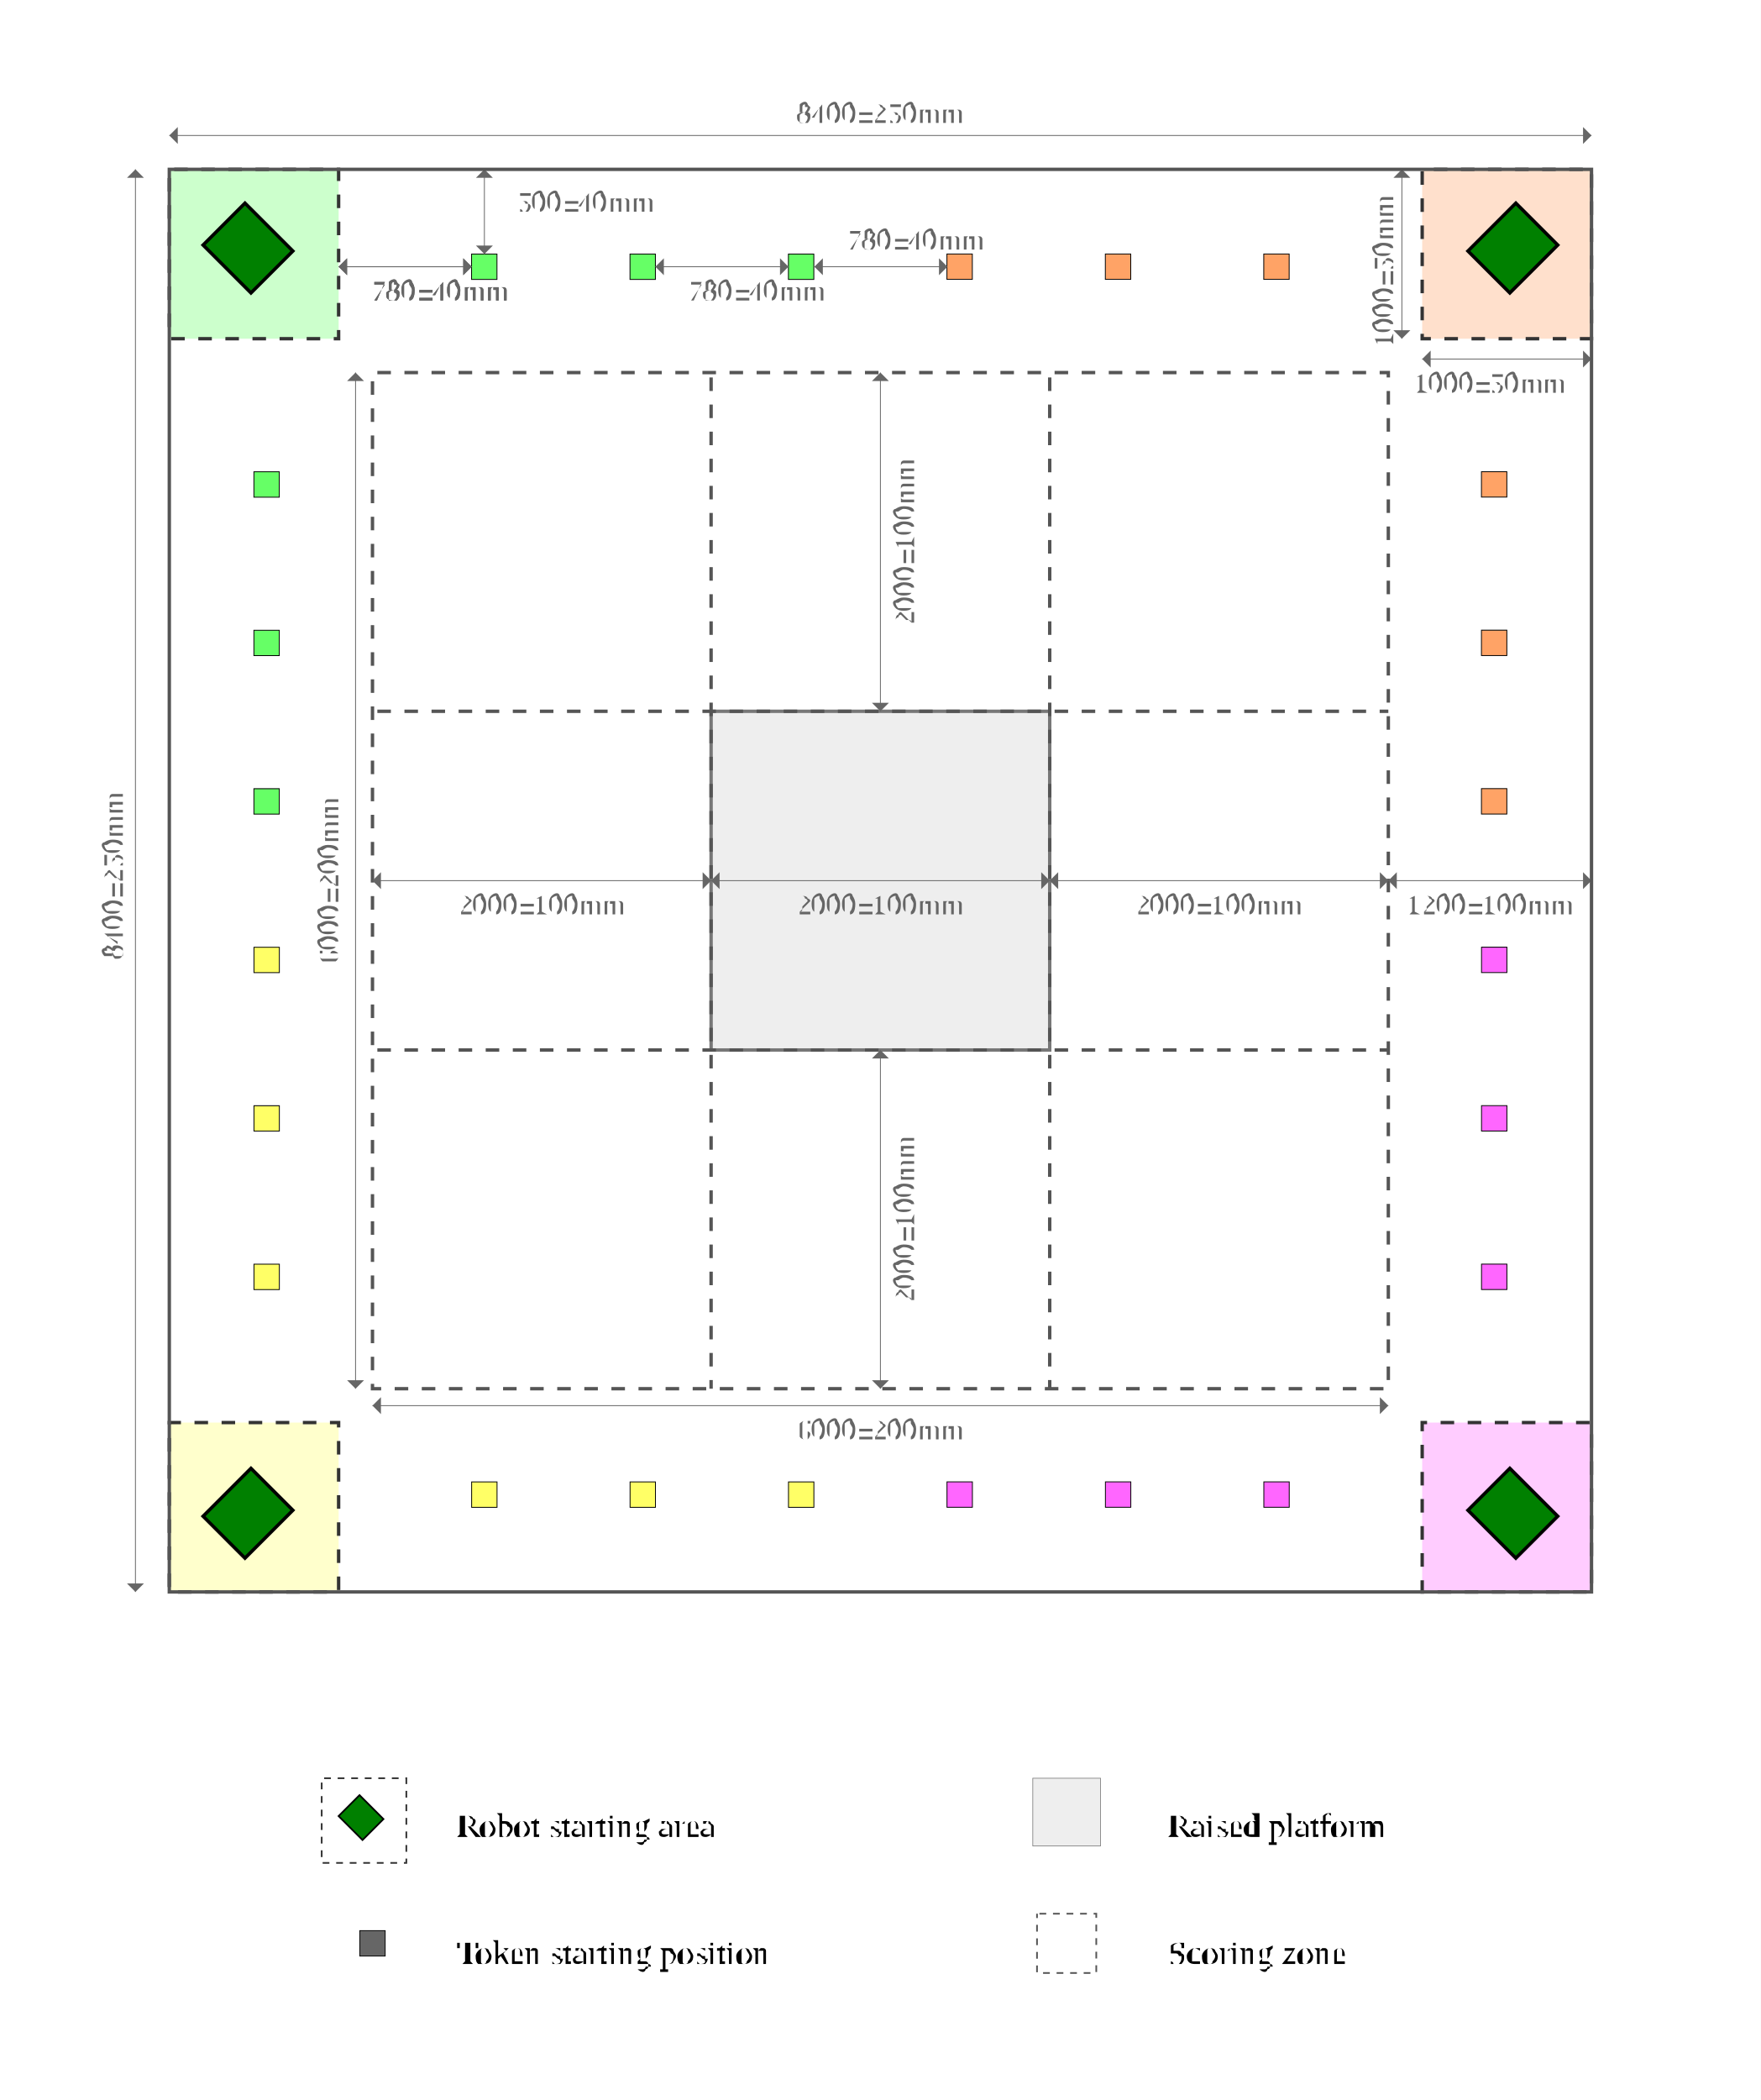
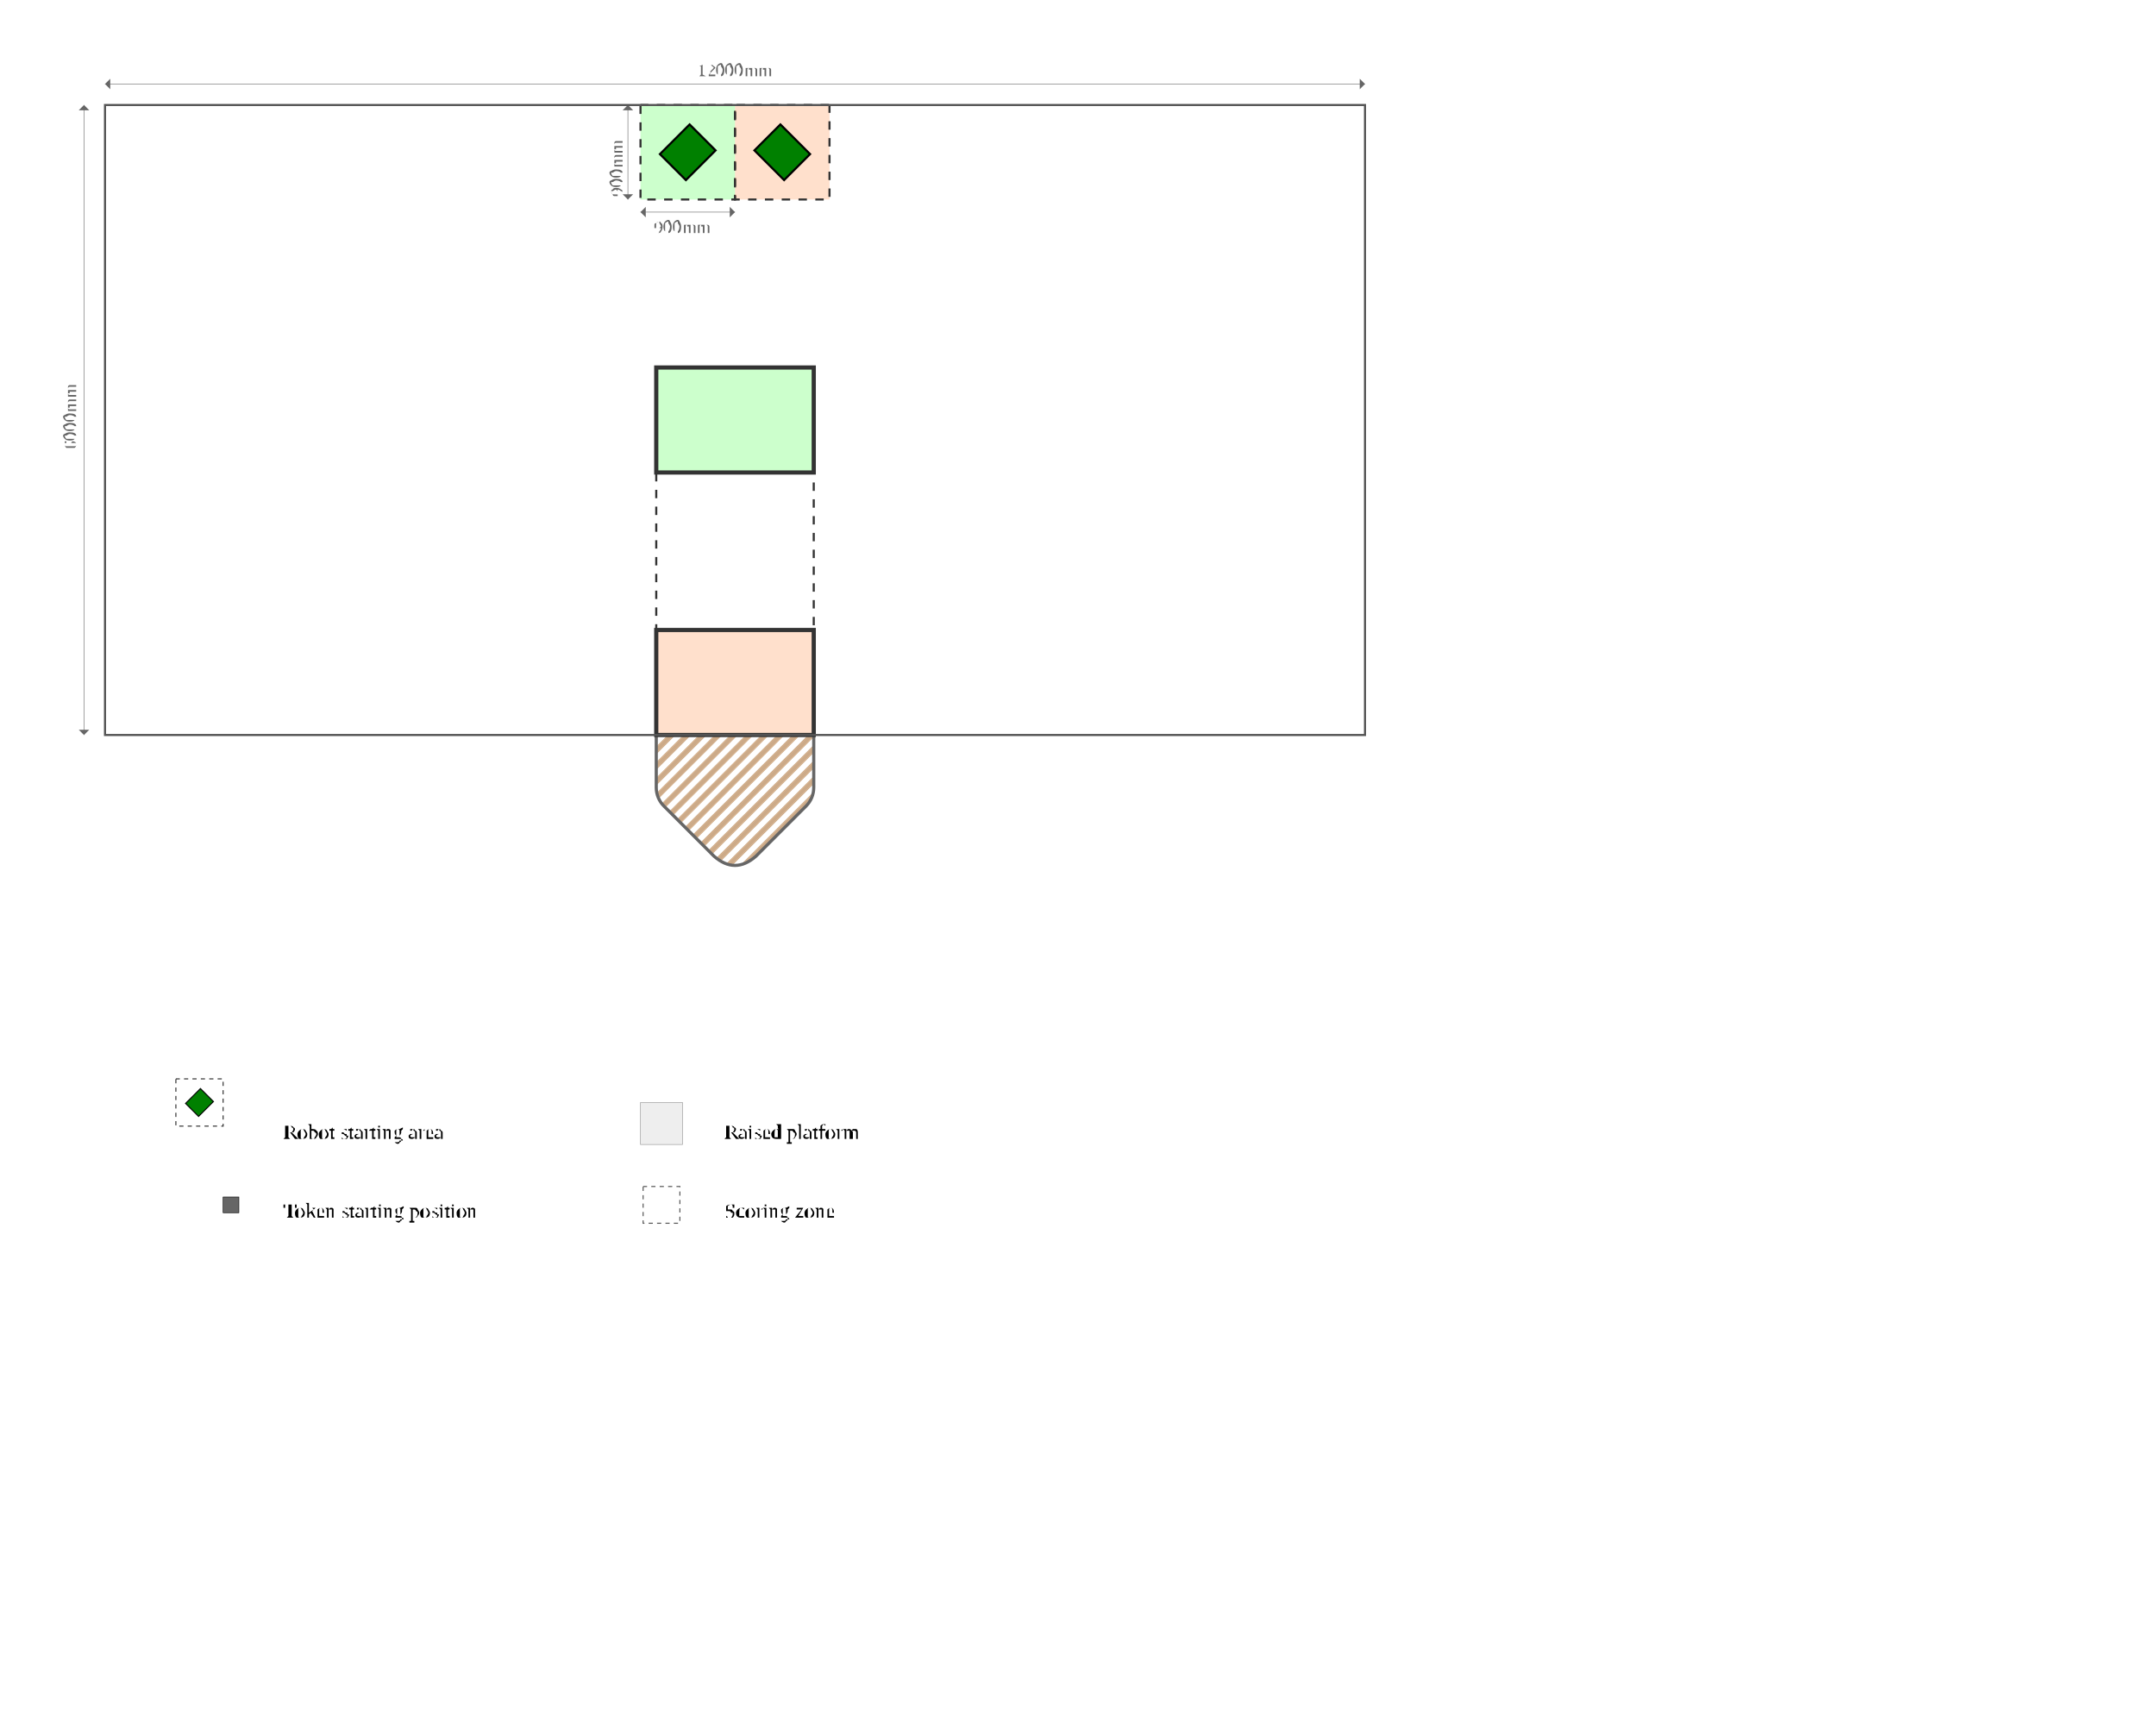
- <svg xmlns="http://www.w3.org/2000/svg" xmlns:xlink="http://www.w3.org/1999/xlink" version="1.1" baseProfile="full" width="1040" height="1240">
+ <svg xmlns="http://www.w3.org/2000/svg" xmlns:xlink="http://www.w3.org/1999/xlink" version="1.1" baseProfile="full" width="1540" height="1240">
  <style type="text/css">
    

      .arena-wall {
          fill: none;
          stroke: #555;
          stroke-width: .02;
      }

      .platform {
          fill: #eee;
          stroke: #777;
          stroke-width: .02;
      }

      #robot {
          fill: green;
          fill-opacity: 1;
          stroke: black;
          stroke-width: 0.02;
      }

      .corner {
          fill-opacity: 0.2;
      }
      .corner-0 {
          fill: #00ff00;
      }
      .corner-1 {
          fill: #ff6600;
      }
      .corner-2 {
          fill: #ff00ff;
      }
      .corner-3 {
          fill: #ffff00;
      }

      #token {
          fill-opacity: 0.6;
          stroke: black;
          stroke-width: 0.005;
      }

      .starting-area {
          stroke: #333;
          stroke-width: 0.02;
          /*stroke-dasharray: 0.141, 0.141;*/
          stroke-dasharray: 0.08 0.08;
          stroke-dashoffset: -50%;
+       }
+ 
+       .docking-area {
+           fill: none;
+           stroke: #333;
+           stroke-width: 0.02;
+           stroke-dasharray: 0.08 0.08;
+           stroke-dashoffset: -50%;
+       }
+ 
+       .raised-area {
+           fill-opacity: 0.2;
+           stroke: #333;
+           stroke-width: 0.04;
+       }
+ 
+       .prow {
+           fill: url(#diagonal-hatch);
+           stroke: #666;
+           stroke-width: 0.03;
+           stroke-linejoin: round;
      }

      .scoring-zone {
          stroke: #555;
          stroke-width: 0.02;
          stroke-dasharray: 0.08 0.08;
          stroke-dashoffset: -50%;
          fill: none;
      }

      .dimension line {
        stroke: #666;
        stroke-width: 0.005;
        marker-start: url(#dimension-arrow-head-start);
        marker-end: url(#dimension-arrow-head-end);
      }

      .dimension text {
        fill: #666;
        font-size: 0.175px;
      }
      .dimension text.above {
        text-anchor: middle;
      }
      .dimension text.left-rotated {
        text-anchor: middle;
        transform: rotate(-90deg);
      }
      .dimension text.left {
        text-anchor: end;
        dominant-baseline: middle;
      }
      .dimension text.right {
        text-anchor: start;
        dominant-baseline: middle;
      }

      .dimension-arrow-head {
        fill: #666;
      }

      .dimension-guide {
        stroke: #666;
        stroke-width: 0.01;
        stroke-dasharray: 0.003 0.04;
        stroke-linecap: round;
        fill: none;
      }

      .legend-label {
        font-size: 0.2px;
        text-anchor: start;
        dominant-baseline: middle;
      }

    
  </style>
  <defs>
-     <rect width="0.35" height="0.4" x="-0.175" y="-0.25" id="robot" />
+     <pattern id="diagonal-hatch" patternUnits="objectBoundingBox" width="1" height="1" patternTransform="scale(0.07) rotate(45)">
+       <rect width="0.75" height="2" x="0" y="0" style="fill:#ca8; stroke:none" />
+     </pattern>
+     <rect width="0.35" height="0.4" x="-0.175" y="-0.2" id="robot" />
    <g id="starting-area">
-       <rect width="1" height="1" x="0" y="0" class="starting-area" />
-       <g transform="translate(0.5 0.5) rotate(-45)">
+       <rect width="0.9" height="0.9" x="-0.45" y="-0.45" class="starting-area" />
+       <g transform="rotate(45)">
        <use xlink:href="#robot" />
      </g>
    </g>
    <rect width="0.15" height="0.15" x="-0.075" y="-0.075" id="token" />
    <g id="token-group">
      <use xlink:href="#token" transform="translate(-0.9357 0)" />
      <use xlink:href="#token" transform="translate(0 0)" />
      <use xlink:href="#token" transform="translate(0.9357 0)" />
    </g>
    <g id="token-corner" transform="translate(4.2 0.575)">
      <use xlink:href="#token-group" transform="translate(-1.404 0)" />
      <use xlink:href="#token-group" transform="translate(-1.404  0) rotate(90 -2.2214 0)" />
    </g>
    <g id="scoring-zones">
      <rect width="2" height="2" x="-1" y="-1" id="platform" class="platform" />
      <rect width="6" height="6" x="-3" y="-3" class="scoring-zone" />
      <line x1="-1" x2="-1" y1="-3" y2="3" class="scoring-zone" />
      <line x1="1" x2="1" y1="-3" y2="3" class="scoring-zone" />
      <line x1="-3" x2="3" y1="-1" y2="-1" class="scoring-zone" />
      <line x1="-3" x2="3" y1="1" y2="1" class="scoring-zone" />
      <g class="dimension" transform="translate(3 0)">
        <line x1="0" y1="0" x2="1.2" y2="0" />
        <text x="0.6" y="0.2" class="above">1200±100mm</text>
      </g>
      <g class="dimension" transform="translate(1 0)">
        <line x1="0" y1="0" x2="2" y2="0" />
        <text x="1" y="0.2" class="above">2000±100mm</text>
      </g>
      <g class="dimension" transform="translate(-1 0)">
        <line x1="0" y1="0" x2="2" y2="0" />
        <text x="1" y="0.2" class="above">2000±100mm</text>
      </g>
      <g class="dimension" transform="translate(-3 0)">
        <line x1="0" y1="0" x2="2" y2="0" />
        <text x="1" y="0.2" class="above">2000±100mm</text>
      </g>
      <g class="dimension" transform="translate(0 -3)">
        <line x1="0" y1="0" x2="0" y2="2" />
        <text x="-1" y="0.2" class="left-rotated">2000±100mm</text>
      </g>
      <g class="dimension" transform="translate(0 1)">
        <line x1="0" y1="0" x2="0" y2="2" />
        <text x="-1" y="0.2" class="left-rotated">2000±100mm</text>
      </g>
      <g class="dimension" transform="translate(-3 3.1)">
        <line x1="0" y1="0" x2="6" y2="0" />
        <text x="3" y="0.2" class="above">6000±200mm</text>
      </g>
      <g class="dimension" transform="translate(-3.1 -3)">
        <line x1="0" y1="0" x2="0" y2="6" />
        <text x="-3" y="-0.1" class="left-rotated">6000±200mm</text>
      </g>
    </g>
    <g id="dimension-arrow-head" transform="scale(0.05)">
      <path d="M0,0 L1,1 L1,-1 L0,0" class="dimension-arrow-head" />
    </g>
    <marker id="dimension-arrow-head-start" orient="auto" markerWidth="1" markerHeight="2" refX="0" refY="1" markerUnits="userSpaceOnUse">
      <use xlink:href="#dimension-arrow-head" transform="translate(0 1)" />
    </marker>
    <marker id="dimension-arrow-head-end" orient="auto" markerWidth="1" markerHeight="2" refX="1" refY="1" markerUnits="userSpaceOnUse">
      <use xlink:href="#dimension-arrow-head" transform="translate(1 1) scale(-1 1)" />
    </marker>
  </defs>
  <rect width="100%" height="100%" fill="white" />
-   <g id="arena-space" transform="scale(100)">
+   <g id="arena-space" transform="scale(75)">
    <g id="arena" transform="translate(1 1)">
-       <use class="corner corner-0" xlink:href="#starting-area" />
-       <use class="corner corner-1" xlink:href="#starting-area" transform="rotate(90 4.2 4.2)" />
-       <use class="corner corner-2" xlink:href="#starting-area" transform="rotate(180 4.2 4.2)" />
-       <use class="corner corner-3" xlink:href="#starting-area" transform="rotate(270 4.2 4.2)" />
-       <g class="dimension" transform="translate(8.4 0) translate(-1 1.12)">
-         <line x1="0" y1="0" x2="1" y2="0" />
-         <text x="0.4" y="0.2" class="above">1000±50mm</text>
-       </g>
-       <g class="dimension" transform="translate(8.4 0) translate(-1.12 0)">
-         <line x1="0" y1="1" x2="0" y2="0" />
-         <text x="-0.6" y="-0.05" class="left-rotated">1000±50mm</text>
-       </g>
-       <use xlink:href="#scoring-zones" transform="translate(4.2 4.2)" />
-       <use class="corner-0" xlink:href="#token-corner" />
-       <use class="corner-1" xlink:href="#token-corner" transform="rotate(90 4.2 4.2)" />
-       <use class="corner-2" xlink:href="#token-corner" transform="rotate(180 4.2 4.2)" />
-       <use class="corner-3" xlink:href="#token-corner" transform="rotate(270 4.2 4.2)" />
-       <g class="dimension" transform="translate(1 0.575)">
-         <line x1="0" y1="0" x2="0.786" y2="0" />
-         <text x="0.6" y="0.2" class="above">780±40mm</text>
-       </g>
-       <g class="dimension" transform="translate(1 0.575)">
-         <line x1="0" y1="0" x2="0.786" y2="0" />
-         <text x="0.6" y="0.2" class="above">780±40mm</text>
-       </g>
-       <g class="dimension" transform="translate(1.861 0)">
-         <line x1="0" y1="0" x2="0" y2="0.5" />
-         <text x="0.6" y="0.25" class="above">500±40mm</text>
-       </g>
-       <g class="dimension" transform="translate(2.871 0.575)">
-         <line x1="0" y1="0" x2="0.786" y2="0" />
-         <text x="0.6" y="0.2" class="above">780±40mm</text>
-       </g>
-       <g class="dimension" transform="translate(3.81 0.575)">
-         <line x1="0" y1="0" x2="0.786" y2="0" />
-         <text x="0.6" y="-0.1" class="above">780±40mm</text>
-       </g>
-       <rect width="8.4" height="8.4" x="0" y="0" class="arena-wall" />
-       <g class="dimension" transform="translate(4.2 -0.2)">
-         <line x1="-4.2" y1="0" x2="4.2" y2="0" />
-         <text x="0" y="-0.075" class="above">8400±250mm</text>
-       </g>
-       <g class="dimension" transform="translate(-0.2 4.2)">
-         <line x1="0" y1="-4.2" x2="0" y2="4.2" />
-         <text x="0.03" y="-0.075" class="left-rotated">8400±250mm</text>
+       <use class="corner corner-0" xlink:href="#starting-area" transform="translate(5.55 0.45)" />
+       <use class="corner corner-1" xlink:href="#starting-area" transform="translate(6.45 0.45) rotate(90)" />
+       <g class="dimension" transform="translate(6 0) translate(-0.9 1.02)">
+         <line x1="0" y1="0" x2="0.9" y2="0" />
+         <text x="0.4" y="0.2" class="above">900mm</text>
+       </g>
+       <g class="dimension" transform="translate(6 0) translate(-1.02 0)">
+         <line x1="0" y1="0.9" x2="0" y2="0" />
+         <text x="-0.6" y="-0.05" class="left-rotated">900mm</text>
+       </g>
+       <path d="M5.25,6 V6.5 A0.25 0.25 45 0 0 5.323 6.677 L5.8 7.154 Q6 7.33 6.2 7.154 L6.677 6.677 A0.25 0.25 45 0 0 6.75,6.5 V6" class="prow" />
+       <rect width="1.5" height="1" x="5.25" y="5" class="raised-area corner-1" />
+       <rect width="1.5" height="1.5" x="5.25" y="3.5" class="docking-area" />
+       <rect width="1.5" height="1" x="5.25" y="2.5" class="raised-area corner-0" />
+       <rect width="12" height="6" x="0" y="0" class="arena-wall" />
+       <g class="dimension" transform="translate(6 -0.2)">
+         <line x1="-6" y1="0" x2="6" y2="0" />
+         <text x="0" y="-0.075" class="above">12000mm</text>
+       </g>
+       <g class="dimension" transform="translate(-0.2 3)">
+         <line x1="0" y1="-3" x2="0" y2="3" />
+         <text x="0.03" y="-0.075" class="left-rotated">6000mm</text>
      </g>
    </g>
    <g id="legend" transform="translate(2.2 10.8)">
      <g transform="translate(0 0)">
        <use fill="none" xlink:href="#starting-area" transform="scale(0.5) translate(-0.6 -0.6)" />
        <text x="0.5" y="0" class="legend-label">Robot starting area</text>
      </g>
      <g transform="translate(0 0.75)">
        <use xlink:href="#token" transform="translate(0 -0.075)" />
        <text x="0.5" y="0" class="legend-label">Token starting position</text>
      </g>
      <g transform="translate(4.2 0)">
        <use xlink:href="#platform" transform="scale(0.2) translate(-0.5 -0.5)" />
        <text x="0.5" y="0" class="legend-label">Raised platform</text>
      </g>
      <g transform="translate(4.2 0.75)">
        <rect width="0.7" height="0.7" x="-0.55" y="-0.5" class="scoring-zone" transform="scale(0.5)" />
        <text x="0.5" y="0" class="legend-label">Scoring zone</text>
      </g>
    </g>
  </g>
</svg>
